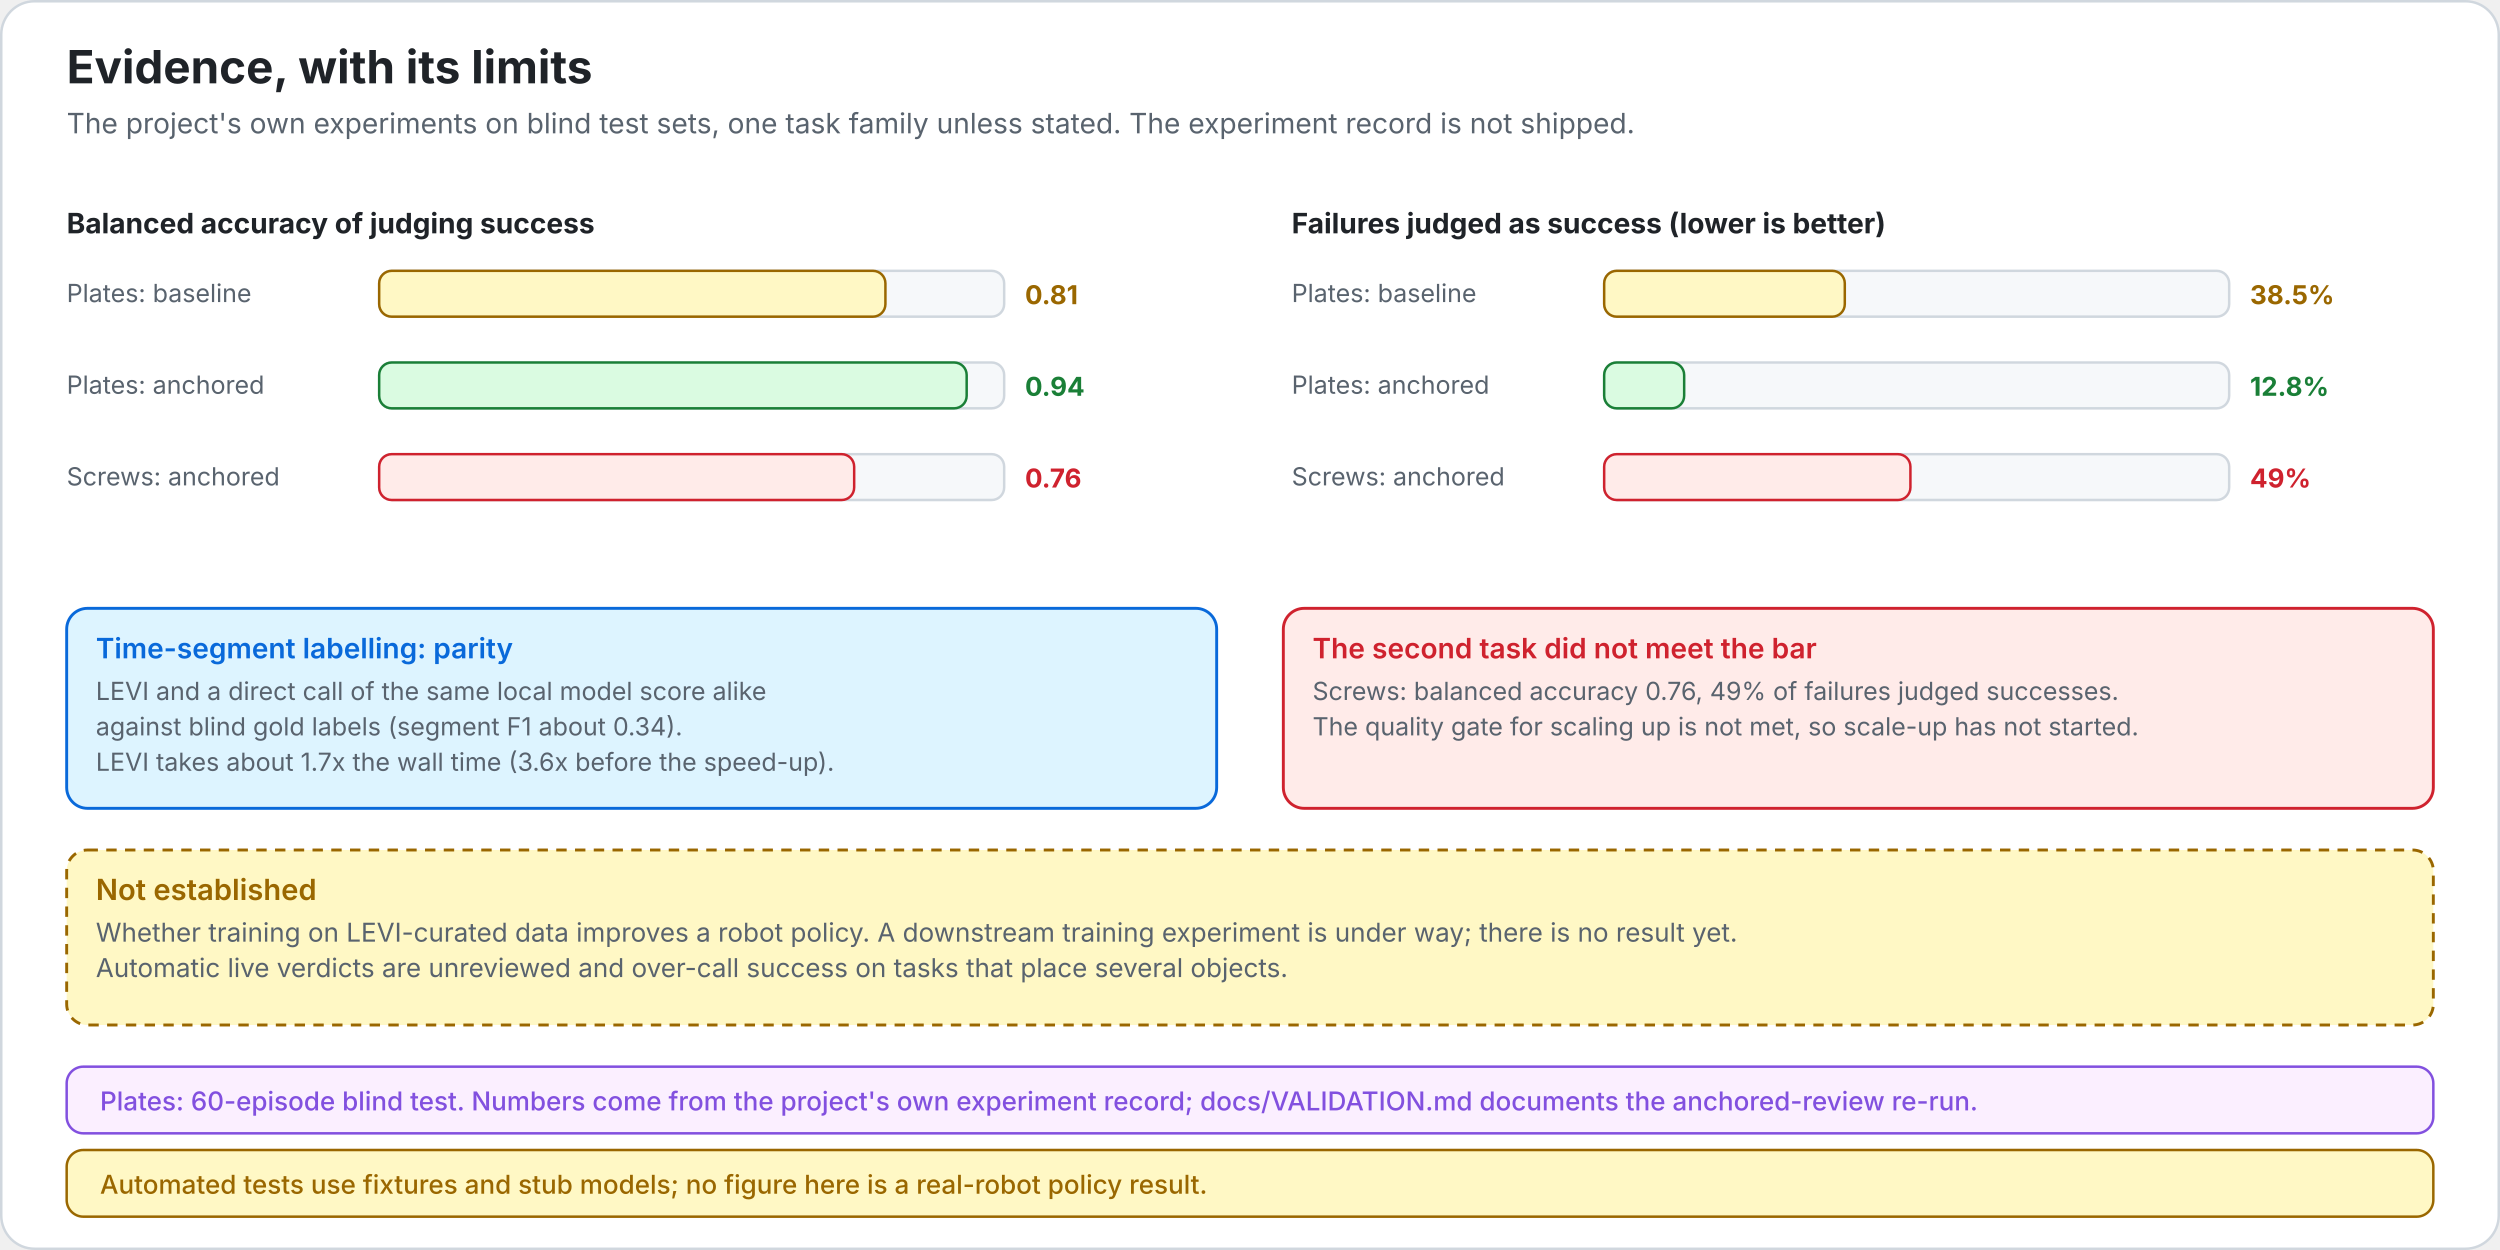
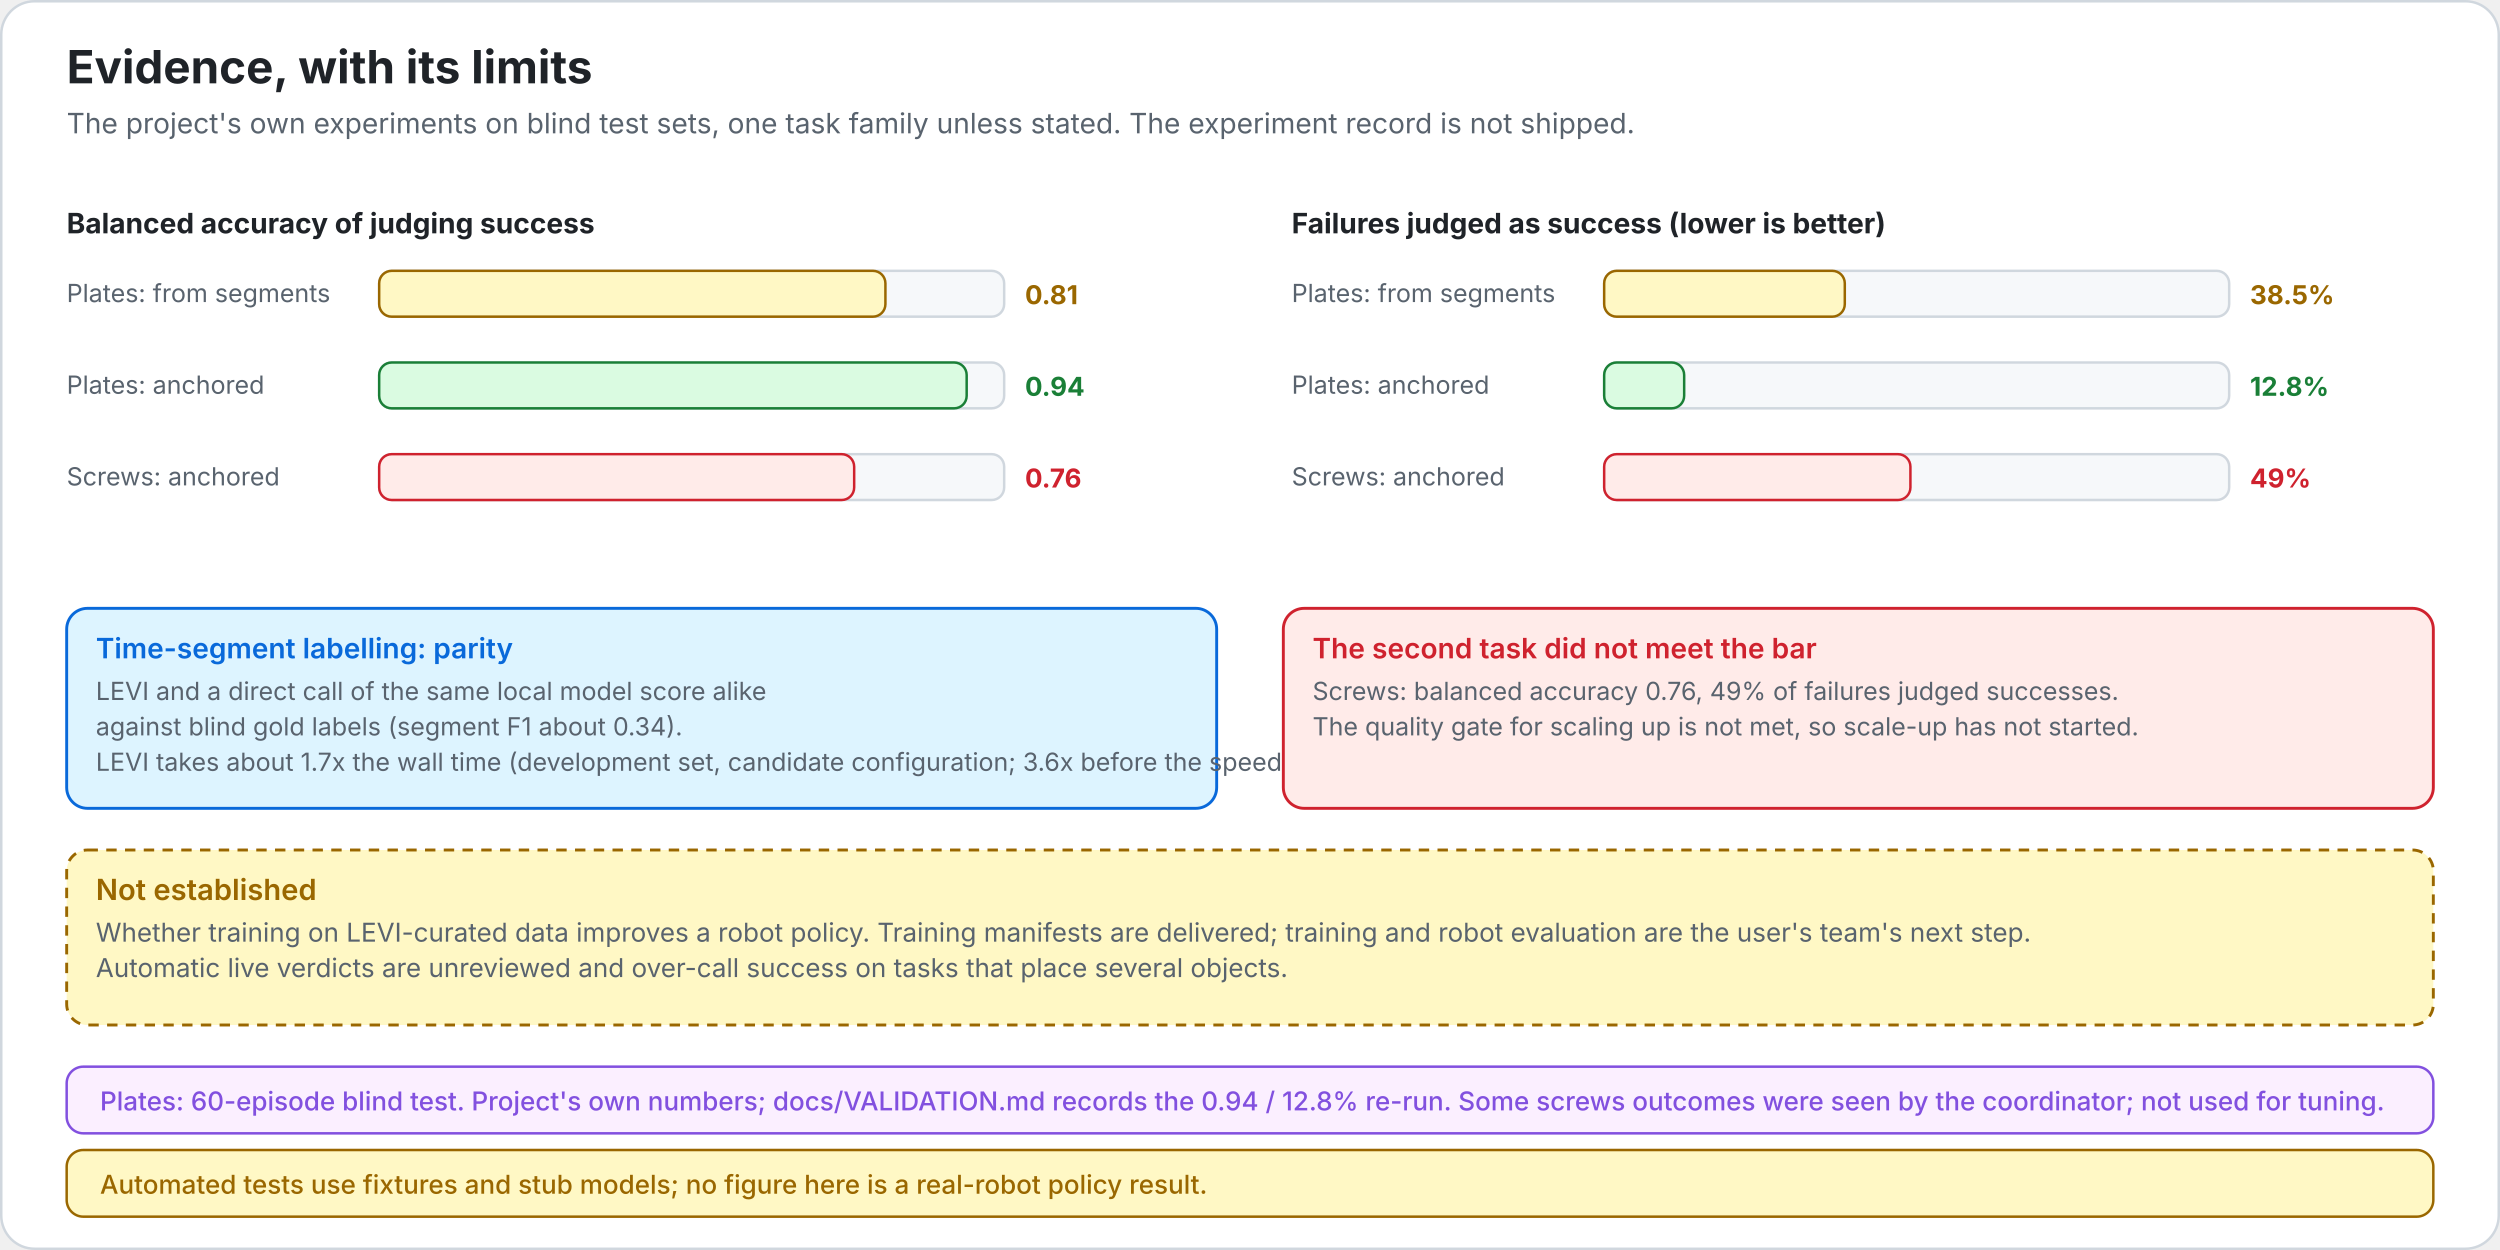
<svg xmlns="http://www.w3.org/2000/svg" viewBox="0 0 1200 600" width="1200" height="600" role="img" aria-labelledby="t d">
  <defs />
  <rect x="0.6" y="0.6" width="1198.8" height="598.8" rx="16" fill="#ffffff" stroke="#d0d7de" stroke-width="1.2" />
  <text x="32" y="40" font-family="Inter, -apple-system, 'Segoe UI', Roboto, 'Noto Sans', Helvetica, Arial, sans-serif" font-size="22" font-weight="700" text-anchor="start" fill="#1f2328">Evidence, with its limits</text>
  <text x="32" y="64" font-family="Inter, -apple-system, 'Segoe UI', Roboto, 'Noto Sans', Helvetica, Arial, sans-serif" font-size="13.5" font-weight="400" text-anchor="start" fill="#59636e">The project's own experiments on blind test sets, one task family unless stated. The experiment record is not shipped.</text>
  <text x="32" y="112" font-family="Inter, -apple-system, 'Segoe UI', Roboto, 'Noto Sans', Helvetica, Arial, sans-serif" font-size="13.5" font-weight="700" text-anchor="start" fill="#1f2328">Balanced accuracy of judging success</text>
-   <text x="32" y="145" font-family="Inter, -apple-system, 'Segoe UI', Roboto, 'Noto Sans', Helvetica, Arial, sans-serif" font-size="12" font-weight="400" text-anchor="start" fill="#59636e">Plates: baseline</text>
+   <text x="32" y="145" font-family="Inter, -apple-system, 'Segoe UI', Roboto, 'Noto Sans', Helvetica, Arial, sans-serif" font-size="12" font-weight="400" text-anchor="start" fill="#59636e">Plates: from segments</text>
  <rect x="182" y="130" width="300" height="22" rx="6" fill="#f6f8fa" stroke="#d0d7de" stroke-width="1.2" />
  <rect x="182" y="130" width="243" height="22" rx="6" fill="#fff8c5" stroke="#9a6700" stroke-width="1.2" />
  <text x="492" y="146" font-family="Inter, -apple-system, 'Segoe UI', Roboto, 'Noto Sans', Helvetica, Arial, sans-serif" font-size="12.5" font-weight="700" text-anchor="start" fill="#9a6700">0.81</text>
  <text x="32" y="189" font-family="Inter, -apple-system, 'Segoe UI', Roboto, 'Noto Sans', Helvetica, Arial, sans-serif" font-size="12" font-weight="400" text-anchor="start" fill="#59636e">Plates: anchored</text>
  <rect x="182" y="174" width="300" height="22" rx="6" fill="#f6f8fa" stroke="#d0d7de" stroke-width="1.2" />
  <rect x="182" y="174" width="282.0" height="22" rx="6" fill="#dafbe1" stroke="#1a7f37" stroke-width="1.2" />
  <text x="492" y="190" font-family="Inter, -apple-system, 'Segoe UI', Roboto, 'Noto Sans', Helvetica, Arial, sans-serif" font-size="12.5" font-weight="700" text-anchor="start" fill="#1a7f37">0.94</text>
  <text x="32" y="233" font-family="Inter, -apple-system, 'Segoe UI', Roboto, 'Noto Sans', Helvetica, Arial, sans-serif" font-size="12" font-weight="400" text-anchor="start" fill="#59636e">Screws: anchored</text>
  <rect x="182" y="218" width="300" height="22" rx="6" fill="#f6f8fa" stroke="#d0d7de" stroke-width="1.2" />
  <rect x="182" y="218" width="228.0" height="22" rx="6" fill="#ffebe9" stroke="#cf222e" stroke-width="1.2" />
  <text x="492" y="234" font-family="Inter, -apple-system, 'Segoe UI', Roboto, 'Noto Sans', Helvetica, Arial, sans-serif" font-size="12.5" font-weight="700" text-anchor="start" fill="#cf222e">0.76</text>
  <text x="620" y="112" font-family="Inter, -apple-system, 'Segoe UI', Roboto, 'Noto Sans', Helvetica, Arial, sans-serif" font-size="13.5" font-weight="700" text-anchor="start" fill="#1f2328">Failures judged as success (lower is better)</text>
-   <text x="620" y="145" font-family="Inter, -apple-system, 'Segoe UI', Roboto, 'Noto Sans', Helvetica, Arial, sans-serif" font-size="12" font-weight="400" text-anchor="start" fill="#59636e">Plates: baseline</text>
+   <text x="620" y="145" font-family="Inter, -apple-system, 'Segoe UI', Roboto, 'Noto Sans', Helvetica, Arial, sans-serif" font-size="12" font-weight="400" text-anchor="start" fill="#59636e">Plates: from segments</text>
  <rect x="770" y="130" width="300" height="22" rx="6" fill="#f6f8fa" stroke="#d0d7de" stroke-width="1.2" />
  <rect x="770" y="130" width="115.5" height="22" rx="6" fill="#fff8c5" stroke="#9a6700" stroke-width="1.2" />
  <text x="1080" y="146" font-family="Inter, -apple-system, 'Segoe UI', Roboto, 'Noto Sans', Helvetica, Arial, sans-serif" font-size="12.5" font-weight="700" text-anchor="start" fill="#9a6700">38.5%</text>
  <text x="620" y="189" font-family="Inter, -apple-system, 'Segoe UI', Roboto, 'Noto Sans', Helvetica, Arial, sans-serif" font-size="12" font-weight="400" text-anchor="start" fill="#59636e">Plates: anchored</text>
  <rect x="770" y="174" width="300" height="22" rx="6" fill="#f6f8fa" stroke="#d0d7de" stroke-width="1.2" />
  <rect x="770" y="174" width="38.4" height="22" rx="6" fill="#dafbe1" stroke="#1a7f37" stroke-width="1.2" />
  <text x="1080" y="190" font-family="Inter, -apple-system, 'Segoe UI', Roboto, 'Noto Sans', Helvetica, Arial, sans-serif" font-size="12.5" font-weight="700" text-anchor="start" fill="#1a7f37">12.8%</text>
  <text x="620" y="233" font-family="Inter, -apple-system, 'Segoe UI', Roboto, 'Noto Sans', Helvetica, Arial, sans-serif" font-size="12" font-weight="400" text-anchor="start" fill="#59636e">Screws: anchored</text>
  <rect x="770" y="218" width="300" height="22" rx="6" fill="#f6f8fa" stroke="#d0d7de" stroke-width="1.2" />
  <rect x="770" y="218" width="147.0" height="22" rx="6" fill="#ffebe9" stroke="#cf222e" stroke-width="1.2" />
  <text x="1080" y="234" font-family="Inter, -apple-system, 'Segoe UI', Roboto, 'Noto Sans', Helvetica, Arial, sans-serif" font-size="12.5" font-weight="700" text-anchor="start" fill="#cf222e">49%</text>
  <rect x="32" y="292" width="552" height="96" rx="10" fill="#ddf4ff" stroke="#0969da" stroke-width="1.4" />
  <text x="46" y="316" font-family="Inter, -apple-system, 'Segoe UI', Roboto, 'Noto Sans', Helvetica, Arial, sans-serif" font-size="13.5" font-weight="600" text-anchor="start" fill="#0969da">Time-segment labelling: parity</text>
  <text x="46" y="336" font-family="Inter, -apple-system, 'Segoe UI', Roboto, 'Noto Sans', Helvetica, Arial, sans-serif" font-size="12" font-weight="400" text-anchor="start" fill="#59636e">LEVI and a direct call of the same local model score alike</text>
  <text x="46" y="353" font-family="Inter, -apple-system, 'Segoe UI', Roboto, 'Noto Sans', Helvetica, Arial, sans-serif" font-size="12" font-weight="400" text-anchor="start" fill="#59636e">against blind gold labels (segment F1 about 0.34).</text>
-   <text x="46" y="370" font-family="Inter, -apple-system, 'Segoe UI', Roboto, 'Noto Sans', Helvetica, Arial, sans-serif" font-size="12" font-weight="400" text-anchor="start" fill="#59636e">LEVI takes about 1.7x the wall time (3.6x before the speed-up).</text>
+   <text x="46" y="370" font-family="Inter, -apple-system, 'Segoe UI', Roboto, 'Noto Sans', Helvetica, Arial, sans-serif" font-size="12" font-weight="400" text-anchor="start" fill="#59636e">LEVI takes about 1.7x the wall time (development set, candidate configuration; 3.6x before the speed-up).</text>
  <rect x="616" y="292" width="552" height="96" rx="10" fill="#ffebe9" stroke="#cf222e" stroke-width="1.4" />
  <text x="630" y="316" font-family="Inter, -apple-system, 'Segoe UI', Roboto, 'Noto Sans', Helvetica, Arial, sans-serif" font-size="13.5" font-weight="600" text-anchor="start" fill="#cf222e">The second task did not meet the bar</text>
  <text x="630" y="336" font-family="Inter, -apple-system, 'Segoe UI', Roboto, 'Noto Sans', Helvetica, Arial, sans-serif" font-size="12" font-weight="400" text-anchor="start" fill="#59636e">Screws: balanced accuracy 0.76, 49% of failures judged successes.</text>
  <text x="630" y="353" font-family="Inter, -apple-system, 'Segoe UI', Roboto, 'Noto Sans', Helvetica, Arial, sans-serif" font-size="12" font-weight="400" text-anchor="start" fill="#59636e">The quality gate for scaling up is not met, so scale-up has not started.</text>
  <rect x="32" y="408" width="1136" height="84" rx="10" fill="#fff8c5" stroke="#9a6700" stroke-width="1.4" stroke-dasharray="5 4" />
  <text x="46" y="432" font-family="Inter, -apple-system, 'Segoe UI', Roboto, 'Noto Sans', Helvetica, Arial, sans-serif" font-size="14" font-weight="600" text-anchor="start" fill="#9a6700">Not established</text>
-   <text x="46" y="452" font-family="Inter, -apple-system, 'Segoe UI', Roboto, 'Noto Sans', Helvetica, Arial, sans-serif" font-size="12.5" font-weight="400" text-anchor="start" fill="#59636e">Whether training on LEVI-curated data improves a robot policy. A downstream training experiment is under way; there is no result yet.</text>
+   <text x="46" y="452" font-family="Inter, -apple-system, 'Segoe UI', Roboto, 'Noto Sans', Helvetica, Arial, sans-serif" font-size="12.5" font-weight="400" text-anchor="start" fill="#59636e">Whether training on LEVI-curated data improves a robot policy. Training manifests are delivered; training and robot evaluation are the user's team's next step.</text>
  <text x="46" y="469" font-family="Inter, -apple-system, 'Segoe UI', Roboto, 'Noto Sans', Helvetica, Arial, sans-serif" font-size="12.5" font-weight="400" text-anchor="start" fill="#59636e">Automatic live verdicts are unreviewed and over-call success on tasks that place several objects.</text>
  <rect x="32" y="512" width="1136" height="32" rx="8" fill="#fbefff" stroke="#8250df" stroke-width="1.2" />
-   <text x="48" y="533" font-family="Inter, -apple-system, 'Segoe UI', Roboto, 'Noto Sans', Helvetica, Arial, sans-serif" font-size="12.5" font-weight="500" text-anchor="start" fill="#8250df">Plates: 60-episode blind test. Numbers come from the project's own experiment record; docs/VALIDATION.md documents the anchored-review re-run.</text>
+   <text x="48" y="533" font-family="Inter, -apple-system, 'Segoe UI', Roboto, 'Noto Sans', Helvetica, Arial, sans-serif" font-size="12.5" font-weight="500" text-anchor="start" fill="#8250df">Plates: 60-episode blind test. Project's own numbers; docs/VALIDATION.md records the 0.94 / 12.8% re-run. Some screws outcomes were seen by the coordinator; not used for tuning.</text>
  <rect x="32" y="552" width="1136" height="32" rx="8" fill="#fff8c5" stroke="#9a6700" stroke-width="1.2" />
  <text x="48" y="573" font-family="Inter, -apple-system, 'Segoe UI', Roboto, 'Noto Sans', Helvetica, Arial, sans-serif" font-size="12.5" font-weight="500" text-anchor="start" fill="#9a6700">Automated tests use fixtures and stub models; no figure here is a real-robot policy result.</text>
</svg>
